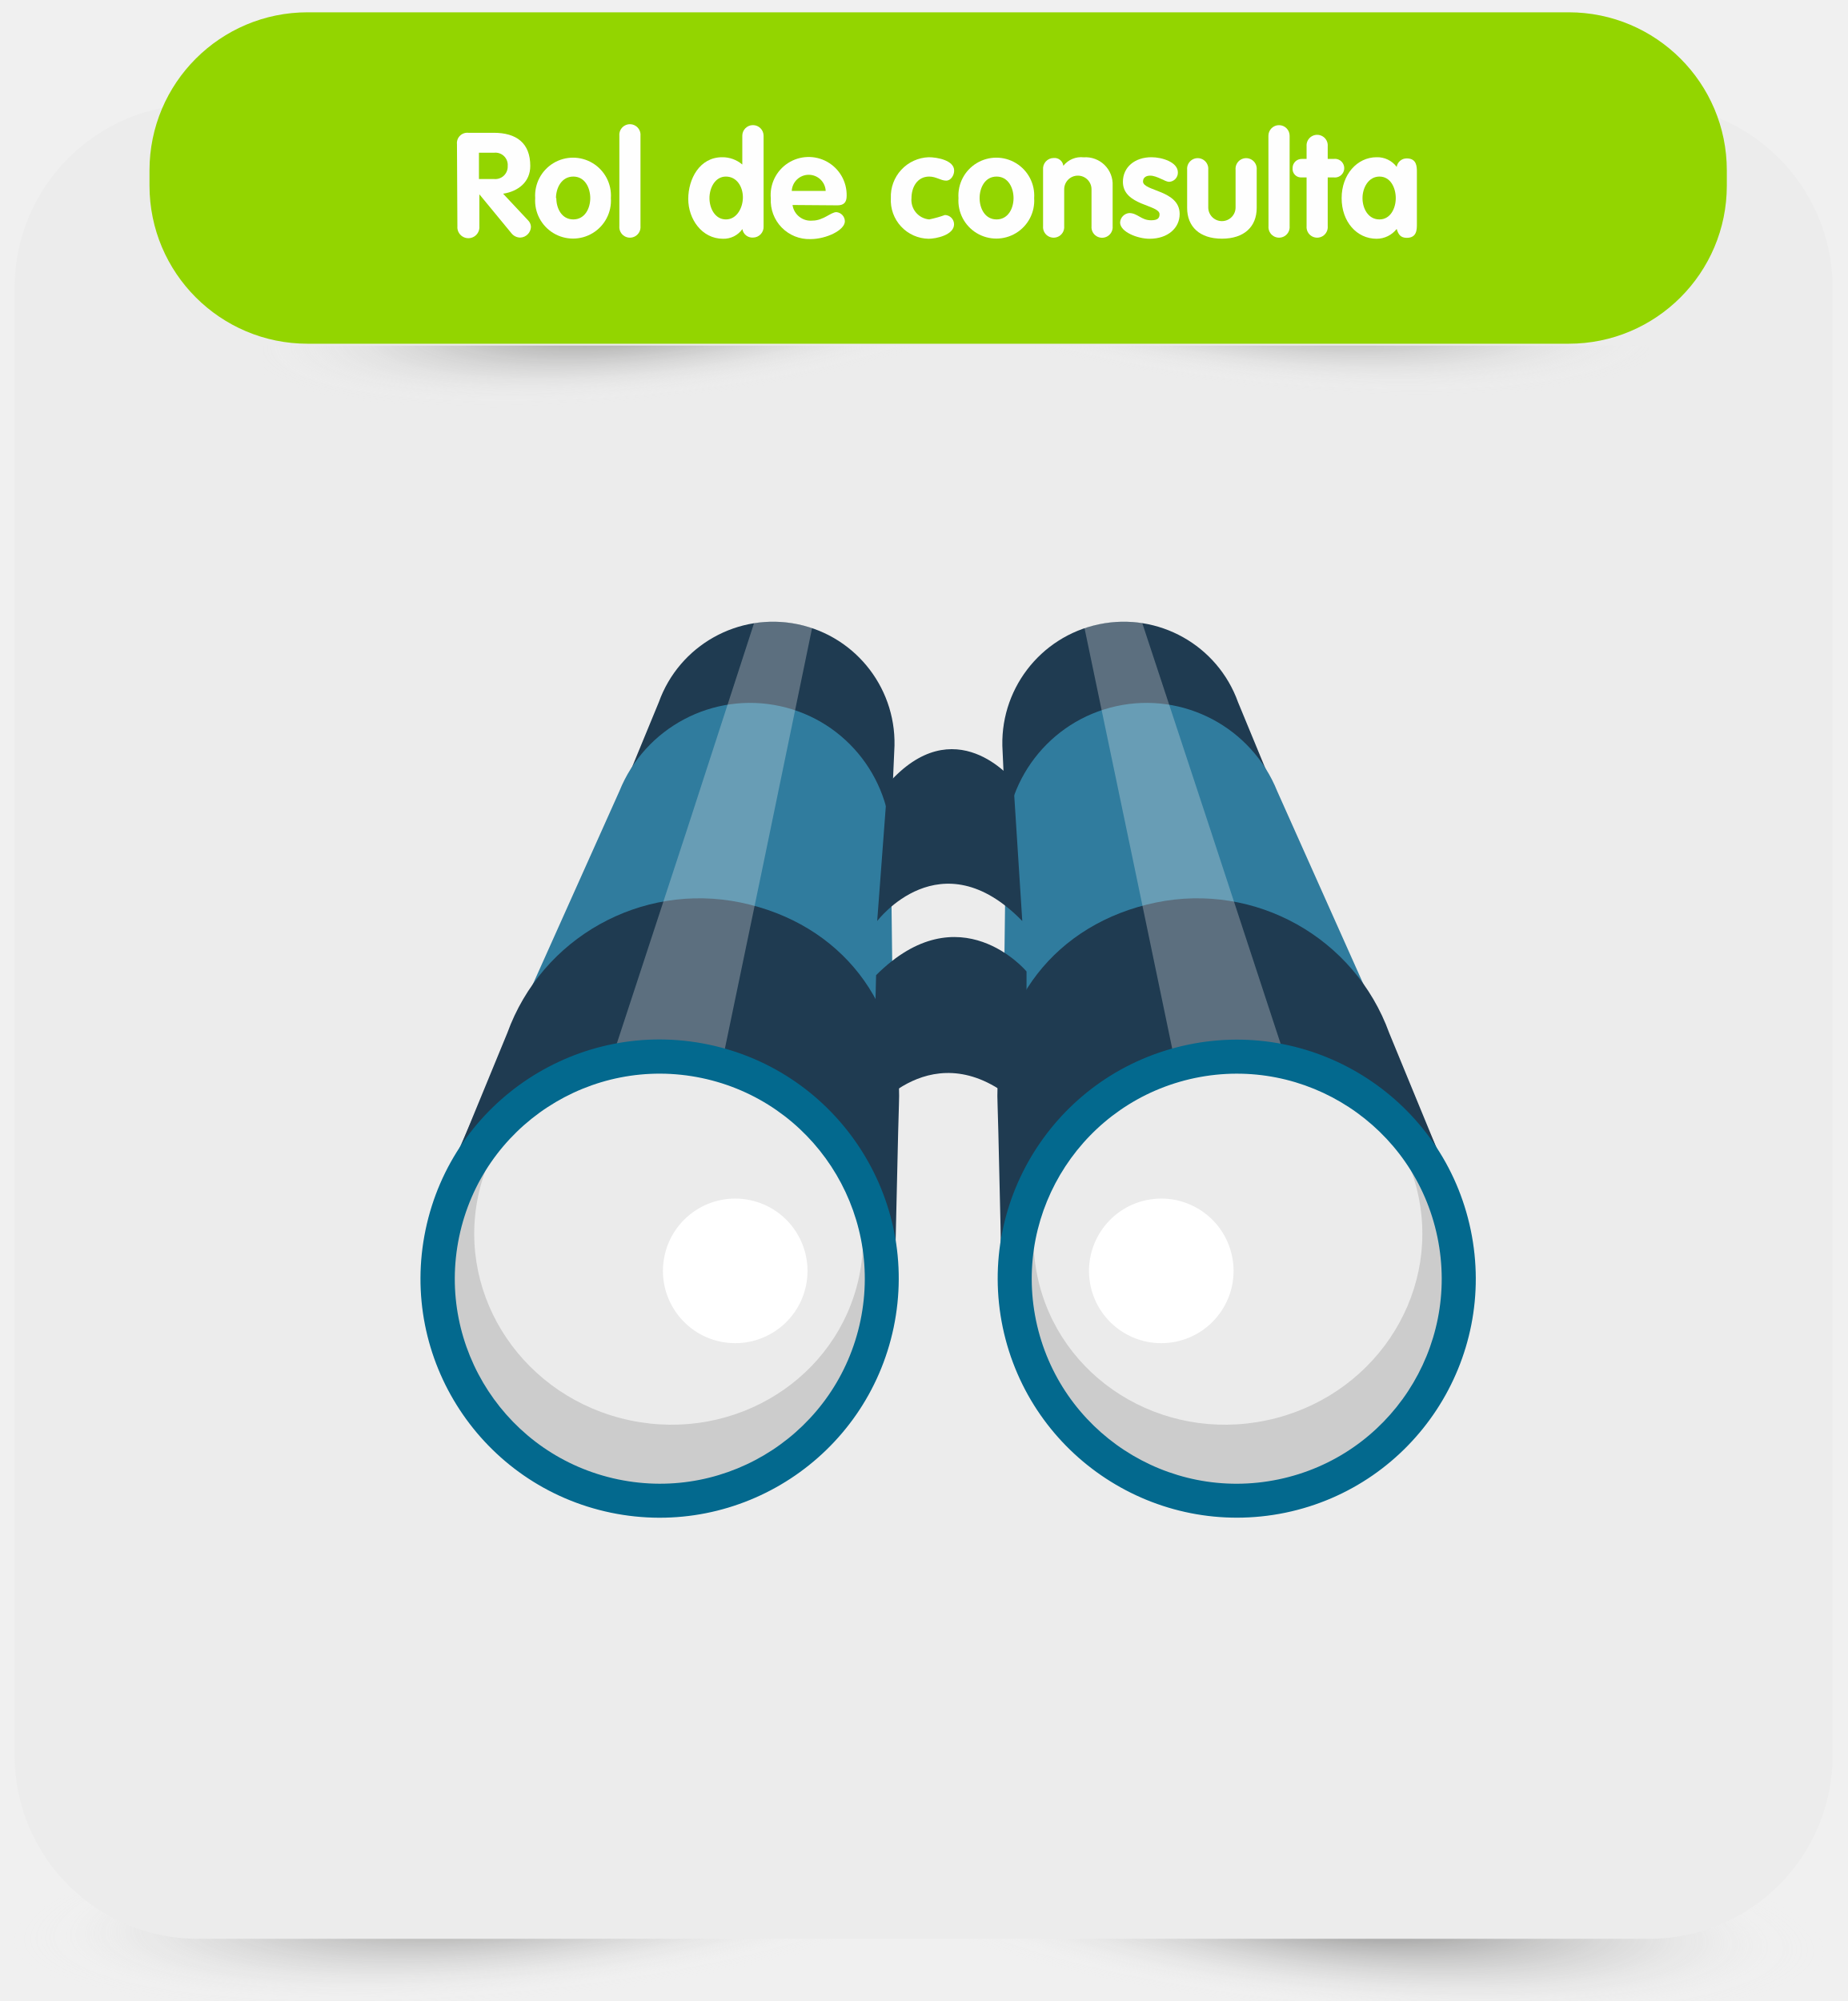
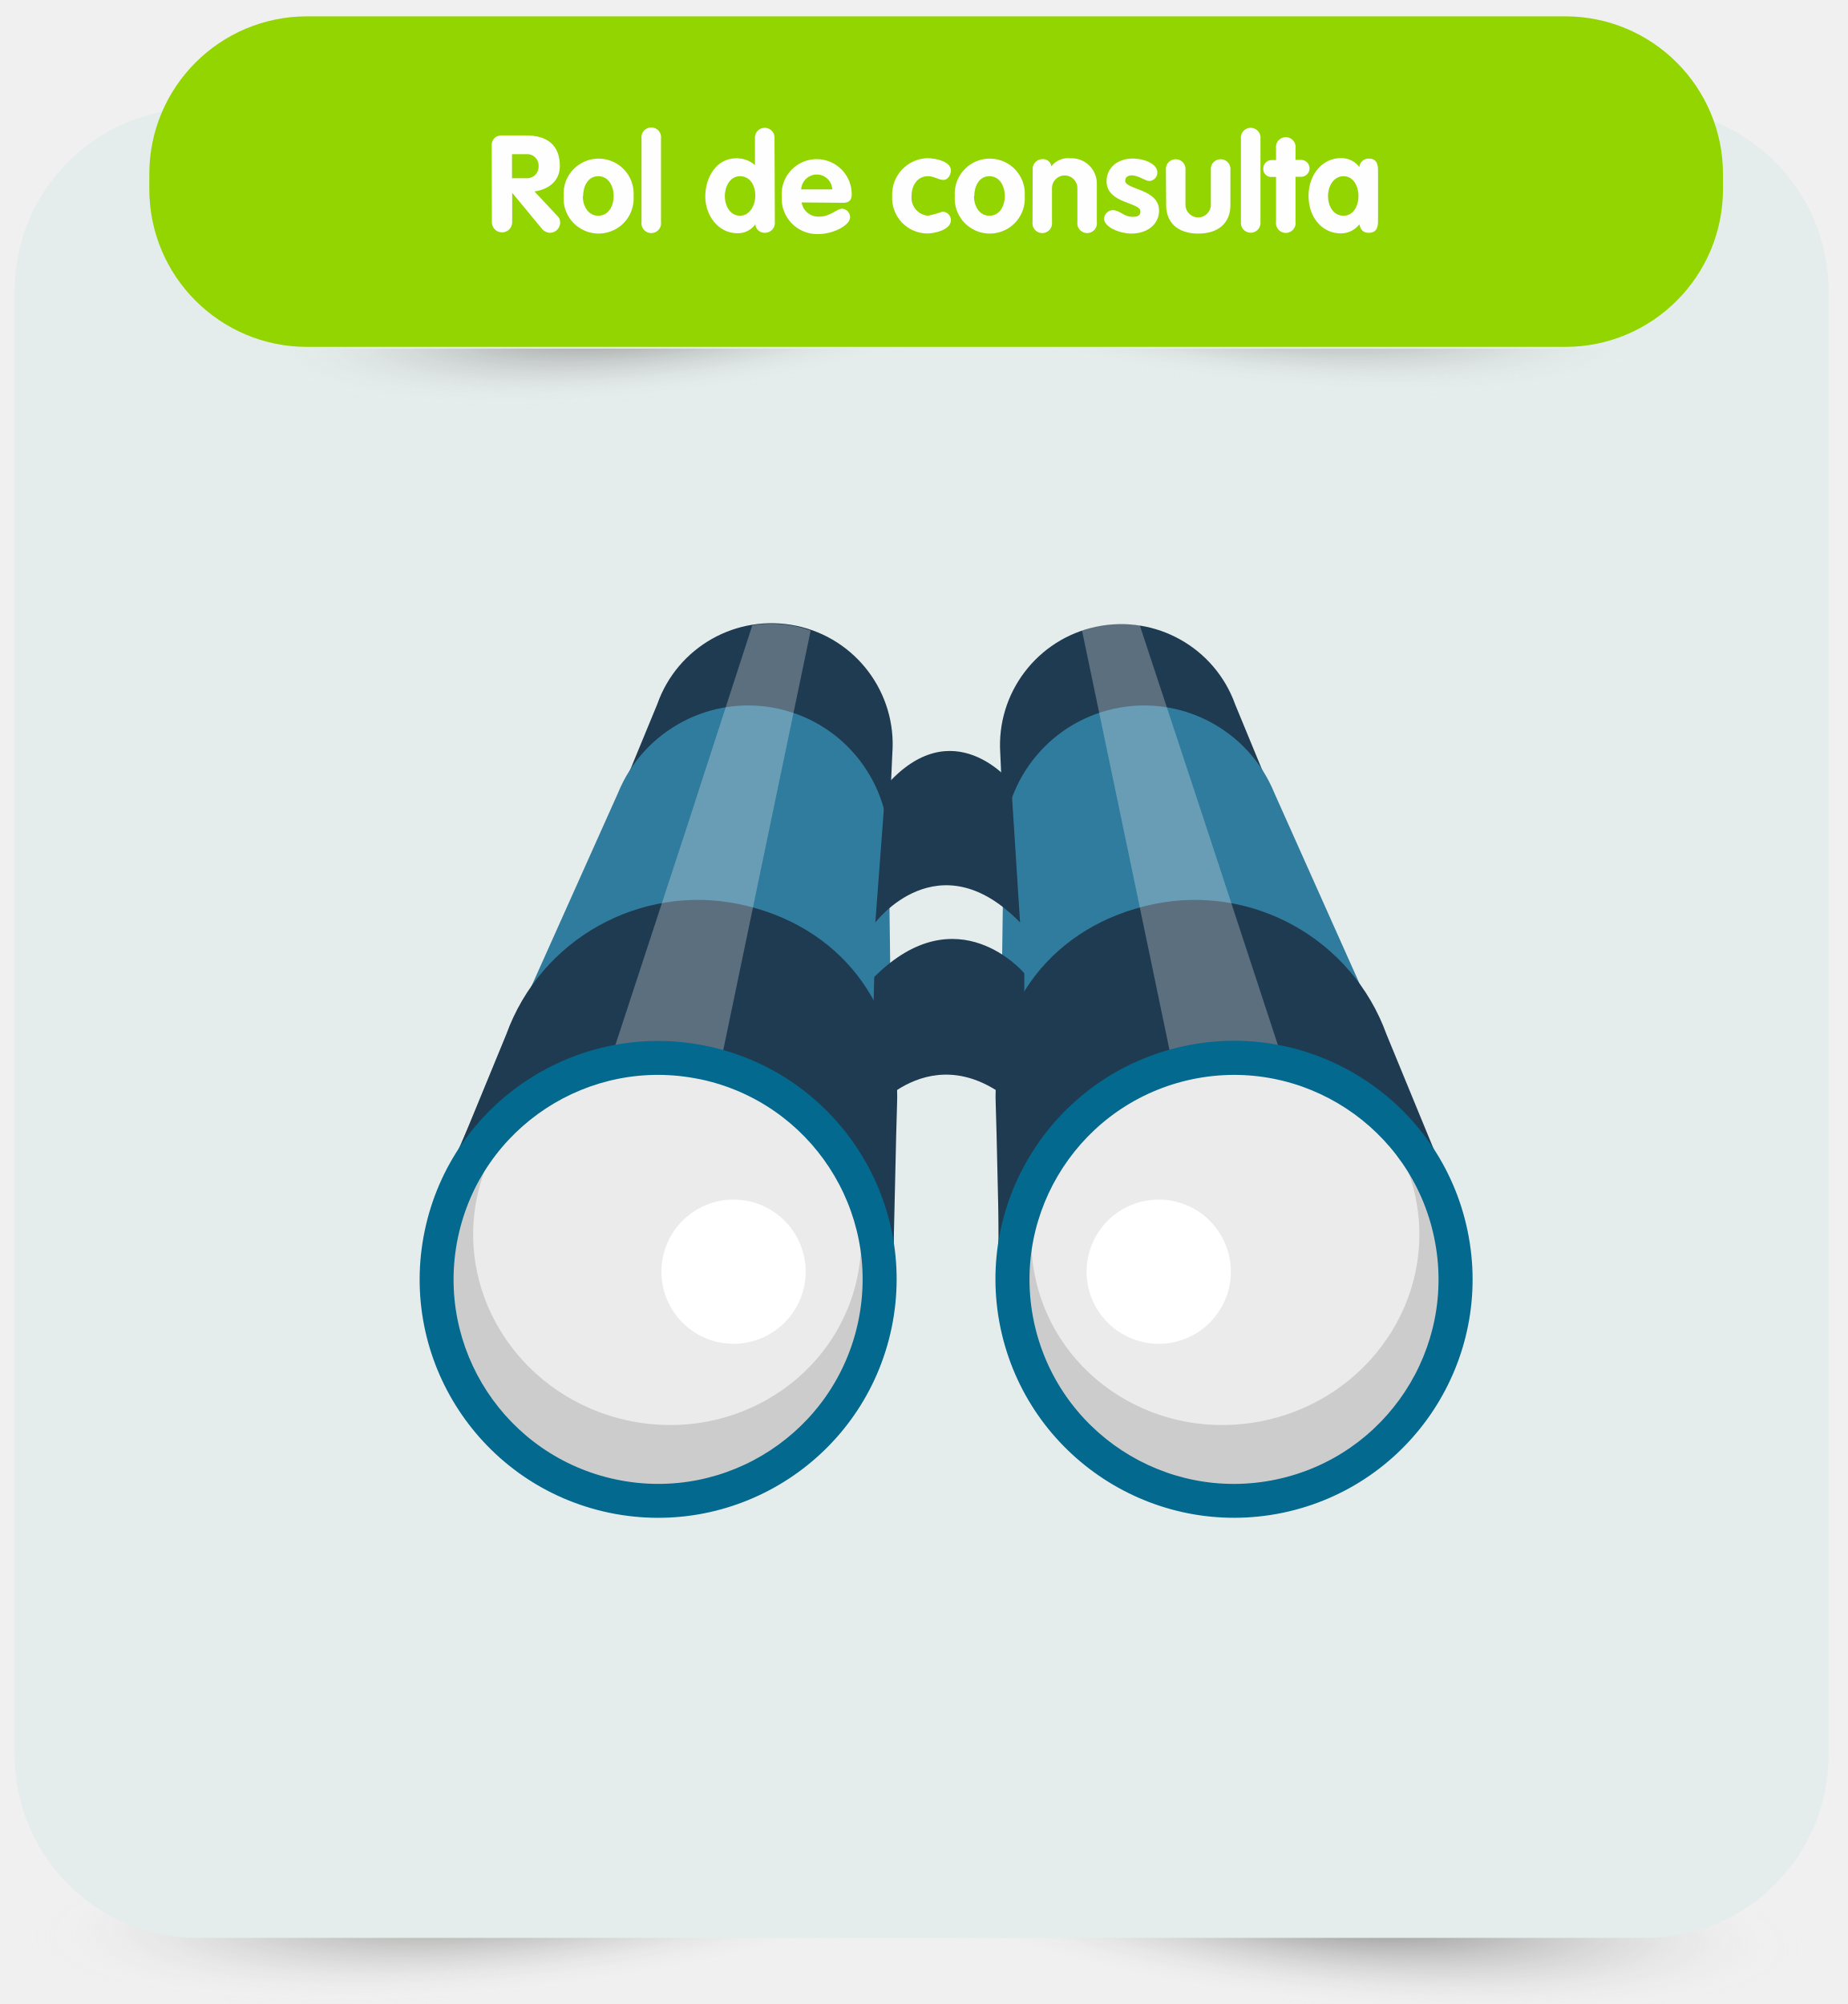
- <svg xmlns="http://www.w3.org/2000/svg" xmlns:xlink="http://www.w3.org/1999/xlink" viewBox="0 0 217.72 235.83">
+ <svg xmlns="http://www.w3.org/2000/svg" xmlns:xlink="http://www.w3.org/1999/xlink" viewBox="0 0 218.32 236.79">
  <defs>
-     <style>.cls-1{mask:url(#mask);filter:url(#luminosity-noclip-5);}.cls-12,.cls-14,.cls-18,.cls-2,.cls-20,.cls-23,.cls-24,.cls-4,.cls-6,.cls-8{mix-blend-mode:multiply;}.cls-2{fill:url(#radial-gradient);}.cls-3{mask:url(#mask-2);filter:url(#luminosity-noclip-6);}.cls-4{fill:url(#radial-gradient-2);}.cls-5{mask:url(#mask-3);filter:url(#luminosity-noclip-7);}.cls-6{fill:url(#radial-gradient-3);}.cls-7{mask:url(#mask-4);filter:url(#luminosity-noclip-8);}.cls-8{fill:url(#radial-gradient-4);}.cls-9{fill:none;}.cls-10{isolation:isolate;}.cls-11{mask:url(#mask-5);}.cls-12{fill:url(#Degradado_sin_nombre_153);}.cls-13{mask:url(#mask-6);}.cls-14{fill:url(#Degradado_sin_nombre_151);}.cls-15{fill:#ececec;}.cls-16{clip-path:url(#clip-path);}.cls-17{mask:url(#mask-7);}.cls-18{fill:url(#Degradado_sin_nombre_153-2);}.cls-19{mask:url(#mask-8);}.cls-20{fill:url(#Degradado_sin_nombre_151-2);}.cls-21{fill:#93d500;}.cls-22{fill:#fefefe;}.cls-23{fill:url(#radial-gradient-5);}.cls-24{fill:url(#radial-gradient-6);}.cls-25{fill:#1f3b51;}.cls-26{fill:#307c9e;}.cls-27,.cls-29{fill:#ebebeb;}.cls-27{opacity:0.3;}.cls-28{fill:#ccc;}.cls-30{fill:#03698e;}.cls-31{fill:#fff;}.cls-32{filter:url(#luminosity-noclip-4);}.cls-33{filter:url(#luminosity-noclip-3);}.cls-34{filter:url(#luminosity-noclip-2);}.cls-35{filter:url(#luminosity-noclip);}</style>
-     <filter id="luminosity-noclip" x="102.72" y="-8574.67" width="114.57" height="32766" filterUnits="userSpaceOnUse" color-interpolation-filters="sRGB">
+     <style>.cls-1{mask:url(#mask);filter:url(#luminosity-noclip-5);}.cls-12,.cls-14,.cls-18,.cls-2,.cls-20,.cls-23,.cls-24,.cls-4,.cls-6,.cls-8{mix-blend-mode:multiply;}.cls-2{fill:url(#radial-gradient);}.cls-3{mask:url(#mask-2);filter:url(#luminosity-noclip-6);}.cls-4{fill:url(#radial-gradient-2);}.cls-5{mask:url(#mask-3);filter:url(#luminosity-noclip-7);}.cls-6{fill:url(#radial-gradient-3);}.cls-7{mask:url(#mask-4);filter:url(#luminosity-noclip-8);}.cls-8{fill:url(#radial-gradient-4);}.cls-9{fill:none;}.cls-10{isolation:isolate;}.cls-11{mask:url(#mask-5);}.cls-12{fill:url(#Degradado_sin_nombre_153);}.cls-13{mask:url(#mask-6);}.cls-14{fill:url(#Degradado_sin_nombre_151);}.cls-15{fill:#e4ecec;}.cls-16{clip-path:url(#clip-path);}.cls-17{mask:url(#mask-7);}.cls-18{fill:url(#Degradado_sin_nombre_153-2);}.cls-19{mask:url(#mask-8);}.cls-20{fill:url(#Degradado_sin_nombre_151-2);}.cls-21{fill:#93d500;}.cls-22{fill:#fefefe;}.cls-23{fill:url(#radial-gradient-5);}.cls-24{fill:url(#radial-gradient-6);}.cls-25{fill:#1f3b51;}.cls-26{fill:#307c9e;}.cls-27,.cls-29{fill:#ebebeb;}.cls-27{opacity:0.3;}.cls-28{fill:#ccc;}.cls-30{fill:#03698e;}.cls-31{fill:#fff;}.cls-32{filter:url(#luminosity-noclip-4);}.cls-33{filter:url(#luminosity-noclip-3);}.cls-34{filter:url(#luminosity-noclip-2);}.cls-35{filter:url(#luminosity-noclip);}</style>
+     <filter id="luminosity-noclip" x="102.74" y="-8576" width="114.57" height="32766" filterUnits="userSpaceOnUse" color-interpolation-filters="sRGB">
      <feFlood flood-color="#fff" result="bg" />
      <feBlend in="SourceGraphic" in2="bg" />
    </filter>
-     <mask id="mask" x="102.72" y="-8574.67" width="114.57" height="32766" maskUnits="userSpaceOnUse">
+     <mask id="mask" x="102.74" y="-8576" width="114.57" height="32766" maskUnits="userSpaceOnUse">
      <g class="cls-35" />
    </mask>
-     <radialGradient id="radial-gradient" cx="-244.69" cy="267.28" r="39.98" gradientTransform="matrix(1, 0.3, -1.03, 0.13, 678.99, 264.15)" gradientUnits="userSpaceOnUse">
+     <radialGradient id="radial-gradient" cx="-247.1" cy="266.25" r="39.98" gradientTransform="matrix(1, 0.3, -1.03, 0.13, 680.35, 265.47)" gradientUnits="userSpaceOnUse">
      <stop offset="0.5" stop-color="#a6a6a6" />
      <stop offset="0.6" stop-color="#a3a3a3" />
      <stop offset="0.67" stop-color="#999" />
      <stop offset="0.75" stop-color="#888" />
      <stop offset="0.81" stop-color="#707070" />
      <stop offset="0.88" stop-color="#515151" />
      <stop offset="0.94" stop-color="#2c2c2c" />
      <stop offset="1" />
    </radialGradient>
-     <filter id="luminosity-noclip-2" x="0.45" y="-8574.67" width="114.57" height="32766" filterUnits="userSpaceOnUse" color-interpolation-filters="sRGB">
+     <filter id="luminosity-noclip-2" x="0.47" y="-8576" width="114.57" height="32766" filterUnits="userSpaceOnUse" color-interpolation-filters="sRGB">
      <feFlood flood-color="#fff" result="bg" />
      <feBlend in="SourceGraphic" in2="bg" />
    </filter>
-     <mask id="mask-2" x="0.45" y="-8574.67" width="114.57" height="32766" maskUnits="userSpaceOnUse">
+     <mask id="mask-2" x="0.47" y="-8576" width="114.57" height="32766" maskUnits="userSpaceOnUse">
      <g class="cls-34" />
    </mask>
-     <radialGradient id="radial-gradient-2" cx="77.2" cy="-486.03" r="39.98" gradientTransform="matrix(-1, 0.3, 1.03, 0.13, 635.44, 264.15)" xlink:href="#radial-gradient" />
-     <filter id="luminosity-noclip-3" x="107.68" y="-8574.67" width="92.69" height="32766" filterUnits="userSpaceOnUse" color-interpolation-filters="sRGB">
+     <radialGradient id="radial-gradient-2" cx="74.46" cy="-486.27" r="39.98" gradientTransform="matrix(-1, 0.3, 1.03, 0.13, 632.97, 265.47)" xlink:href="#radial-gradient" />
+     <filter id="luminosity-noclip-3" x="107.7" y="-8576" width="92.69" height="32766" filterUnits="userSpaceOnUse" color-interpolation-filters="sRGB">
      <feFlood flood-color="#fff" result="bg" />
      <feBlend in="SourceGraphic" in2="bg" />
    </filter>
-     <mask id="mask-3" x="107.68" y="-8574.67" width="92.69" height="32766" maskUnits="userSpaceOnUse">
+     <mask id="mask-3" x="107.7" y="-8576" width="92.69" height="32766" maskUnits="userSpaceOnUse">
      <g class="cls-33" />
    </mask>
-     <radialGradient id="radial-gradient-3" cx="-364.39" cy="-913.54" r="33.28" gradientTransform="matrix(0.97, 0.3, -1, 0.13, -408.37, 264.15)" xlink:href="#radial-gradient" />
-     <filter id="luminosity-noclip-4" x="25.66" y="-8574.67" width="92.69" height="32766" filterUnits="userSpaceOnUse" color-interpolation-filters="sRGB">
+     <radialGradient id="radial-gradient-3" cx="-366.79" cy="-914.57" r="33.28" gradientTransform="matrix(0.97, 0.3, -1, 0.13, -407.06, 265.47)" xlink:href="#radial-gradient" />
+     <filter id="luminosity-noclip-4" x="25.68" y="-8576" width="92.69" height="32766" filterUnits="userSpaceOnUse" color-interpolation-filters="sRGB">
      <feFlood flood-color="#fff" result="bg" />
      <feBlend in="SourceGraphic" in2="bg" />
    </filter>
-     <mask id="mask-4" x="25.66" y="-8574.67" width="92.69" height="32766" maskUnits="userSpaceOnUse">
+     <mask id="mask-4" x="25.68" y="-8576" width="92.69" height="32766" maskUnits="userSpaceOnUse">
      <g class="cls-32" />
    </mask>
-     <radialGradient id="radial-gradient-4" cx="-692.13" cy="-146.55" r="33.28" gradientTransform="matrix(-0.97, 0.3, 1, 0.13, -450.69, 264.15)" xlink:href="#radial-gradient" />
-     <filter id="luminosity-noclip-5" x="102.72" y="212.25" width="114.57" height="25.94" filterUnits="userSpaceOnUse" color-interpolation-filters="sRGB">
+     <radialGradient id="radial-gradient-4" cx="-694.88" cy="-146.78" r="33.28" gradientTransform="matrix(-0.97, 0.3, 1, 0.13, -453.11, 265.47)" xlink:href="#radial-gradient" />
+     <filter id="luminosity-noclip-5" x="102.74" y="212.73" width="114.57" height="25.94" filterUnits="userSpaceOnUse" color-interpolation-filters="sRGB">
      <feFlood flood-color="#fff" result="bg" />
      <feBlend in="SourceGraphic" in2="bg" />
    </filter>
-     <mask id="mask-5" x="102.72" y="212.25" width="114.57" height="25.94" maskUnits="userSpaceOnUse">
+     <mask id="mask-5" x="102.74" y="212.73" width="114.57" height="25.94" maskUnits="userSpaceOnUse">
      <g class="cls-1">
-         <path class="cls-2" d="M217.28,230.05c-.54,6.65-26.63,9.88-58.27,7.21s-56.83-10.21-56.28-16.87,26.65-9.87,58.26-7.2S217.83,223.41,217.28,230.05Z" />
+         <path class="cls-2" d="M217.29,230.53c-.53,6.64-26.62,9.87-58.26,7.21s-56.83-10.22-56.28-16.87S129.4,211,161,213.66,217.85,223.88,217.29,230.53Z" />
      </g>
    </mask>
-     <radialGradient id="Degradado_sin_nombre_153" cx="-244.69" cy="267.28" r="39.98" gradientTransform="matrix(1, 0.3, -1.03, 0.13, 678.99, 264.15)" gradientUnits="userSpaceOnUse">
+     <radialGradient id="Degradado_sin_nombre_153" cx="-247.1" cy="266.25" r="39.98" gradientTransform="matrix(1, 0.3, -1.03, 0.13, 680.35, 265.47)" gradientUnits="userSpaceOnUse">
      <stop offset="0" stop-color="#3c3c3b" />
      <stop offset="1" stop-color="#fff" stop-opacity="0" />
    </radialGradient>
-     <filter id="luminosity-noclip-6" x="0.45" y="212.25" width="114.57" height="25.94" filterUnits="userSpaceOnUse" color-interpolation-filters="sRGB">
+     <filter id="luminosity-noclip-6" x="0.47" y="212.73" width="114.57" height="25.94" filterUnits="userSpaceOnUse" color-interpolation-filters="sRGB">
      <feFlood flood-color="#fff" result="bg" />
      <feBlend in="SourceGraphic" in2="bg" />
    </filter>
-     <mask id="mask-6" x="0.45" y="212.25" width="114.57" height="25.94" maskUnits="userSpaceOnUse">
+     <mask id="mask-6" x="0.47" y="212.73" width="114.57" height="25.94" maskUnits="userSpaceOnUse">
      <g class="cls-3">
-         <path class="cls-4" d="M.46,230.05c.53,6.65,26.63,9.88,58.26,7.21s56.83-10.21,56.29-16.87-26.66-9.87-58.27-7.2S-.09,223.41.46,230.05Z" />
+         <path class="cls-4" d="M.48,230.53c.53,6.64,26.63,9.87,58.26,7.21s56.83-10.22,56.29-16.87S88.37,211,56.76,213.66-.07,223.88.48,230.53Z" />
      </g>
    </mask>
-     <radialGradient id="Degradado_sin_nombre_151" cx="77.2" cy="-486.03" r="39.98" gradientTransform="matrix(-1, 0.3, 1.03, 0.13, 635.44, 264.15)" gradientUnits="userSpaceOnUse">
+     <radialGradient id="Degradado_sin_nombre_151" cx="74.46" cy="-486.27" r="39.98" gradientTransform="matrix(-1, 0.3, 1.03, 0.13, 632.97, 265.47)" gradientUnits="userSpaceOnUse">
      <stop offset="0" stop-color="#3c3c3b" />
      <stop offset="0" stop-color="#3d3d3c" />
      <stop offset="1" stop-color="#fff" stop-opacity="0" />
    </radialGradient>
    <clipPath id="clip-path">
-       <rect class="cls-9" x="30.98" y="40.7" width="163.4" height="10.43" />
+       <rect class="cls-9" x="30.99" y="41.17" width="163.4" height="10.43" />
    </clipPath>
-     <filter id="luminosity-noclip-7" x="107.68" y="28.21" width="92.69" height="21.6" filterUnits="userSpaceOnUse" color-interpolation-filters="sRGB">
+     <filter id="luminosity-noclip-7" x="107.7" y="28.68" width="92.69" height="21.6" filterUnits="userSpaceOnUse" color-interpolation-filters="sRGB">
      <feFlood flood-color="#fff" result="bg" />
      <feBlend in="SourceGraphic" in2="bg" />
    </filter>
-     <mask id="mask-7" x="107.68" y="28.21" width="92.69" height="21.6" maskUnits="userSpaceOnUse">
+     <mask id="mask-7" x="107.7" y="28.68" width="92.69" height="21.6" maskUnits="userSpaceOnUse">
      <g class="cls-5">
-         <path class="cls-6" d="M200.36,43c-.44,5.53-21.55,8.22-47.14,6s-46-8.51-45.53-14,21.56-8.22,47.13-6S200.8,37.49,200.36,43Z" />
+         <path class="cls-6" d="M200.38,43.5c-.44,5.53-21.55,8.22-47.14,6s-46-8.5-45.53-14,21.56-8.22,47.13-6S200.82,38,200.38,43.5Z" />
      </g>
    </mask>
-     <radialGradient id="Degradado_sin_nombre_153-2" cx="-364.39" cy="-913.54" r="33.28" gradientTransform="matrix(0.97, 0.3, -1, 0.13, -408.37, 264.15)" xlink:href="#Degradado_sin_nombre_153" />
-     <filter id="luminosity-noclip-8" x="25.66" y="28.21" width="92.69" height="21.6" filterUnits="userSpaceOnUse" color-interpolation-filters="sRGB">
+     <radialGradient id="Degradado_sin_nombre_153-2" cx="-366.79" cy="-914.57" r="33.28" gradientTransform="matrix(0.97, 0.3, -1, 0.13, -407.06, 265.47)" xlink:href="#Degradado_sin_nombre_153" />
+     <filter id="luminosity-noclip-8" x="25.68" y="28.68" width="92.69" height="21.6" filterUnits="userSpaceOnUse" color-interpolation-filters="sRGB">
      <feFlood flood-color="#fff" result="bg" />
      <feBlend in="SourceGraphic" in2="bg" />
    </filter>
-     <mask id="mask-8" x="25.66" y="28.21" width="92.69" height="21.6" maskUnits="userSpaceOnUse">
+     <mask id="mask-8" x="25.68" y="28.68" width="92.69" height="21.6" maskUnits="userSpaceOnUse">
      <g class="cls-7">
-         <path class="cls-8" d="M25.67,43c.43,5.53,21.54,8.22,47.13,6s46-8.51,45.54-14S96.77,26.77,71.2,29,25.22,37.49,25.67,43Z" />
+         <path class="cls-8" d="M25.69,43.5c.43,5.53,21.54,8.22,47.13,6s46-8.5,45.54-14-21.57-8.22-47.14-6S25.24,38,25.69,43.5Z" />
      </g>
    </mask>
-     <radialGradient id="Degradado_sin_nombre_151-2" cx="-692.13" cy="-146.55" r="33.28" gradientTransform="matrix(-0.97, 0.3, 1, 0.13, -450.69, 264.15)" xlink:href="#Degradado_sin_nombre_151" />
-     <radialGradient id="radial-gradient-5" cx="-280.61" cy="-4013.57" fx="-316.217" fy="-4021.969" r="57.83" gradientTransform="translate(349.32 607.47) scale(0.67 0.11)" gradientUnits="userSpaceOnUse">
+     <radialGradient id="Degradado_sin_nombre_151-2" cx="-694.88" cy="-146.78" r="33.28" gradientTransform="matrix(-0.97, 0.3, 1, 0.13, -453.11, 265.47)" xlink:href="#Degradado_sin_nombre_151" />
+     <radialGradient id="radial-gradient-5" cx="-280.31" cy="-4020.26" fx="-315.913" fy="-4028.652" r="57.83" gradientTransform="translate(349.13 608.66) scale(0.67 0.11)" gradientUnits="userSpaceOnUse">
      <stop offset="0" stop-color="#666" />
      <stop offset="0.25" stop-color="#838383" stop-opacity="0.79" />
      <stop offset="0.78" stop-color="#cdcdcd" stop-opacity="0.25" />
      <stop offset="1" stop-color="#efefef" stop-opacity="0" />
    </radialGradient>
-     <radialGradient id="radial-gradient-6" cx="9726.78" cy="-4013.57" fx="9691.178" fy="-4021.969" r="57.83" gradientTransform="matrix(-0.67, 0, 0, 0.11, 6565.62, 607.47)" xlink:href="#radial-gradient-5" />
+     <radialGradient id="radial-gradient-6" cx="9725.37" cy="-4020.26" fx="9689.768" fy="-4028.652" r="57.83" gradientTransform="matrix(-0.67, 0, 0, 0.11, 6564.7, 608.66)" xlink:href="#radial-gradient-5" />
  </defs>
  <g class="cls-10">
    <g id="Capa_1" data-name="Capa 1">
      <g class="cls-11">
-         <path class="cls-12" d="M217.28,230.05c-.54,6.65-26.63,9.88-58.27,7.21s-56.83-10.21-56.28-16.87,26.65-9.87,58.26-7.2S217.83,223.41,217.28,230.05Z" />
+         <path class="cls-12" d="M217.29,230.53c-.53,6.64-26.62,9.87-58.26,7.21s-56.83-10.22-56.28-16.87S129.4,211,161,213.66,217.85,223.88,217.29,230.53Z" />
      </g>
      <g class="cls-13">
-         <path class="cls-14" d="M.46,230.05c.53,6.65,26.63,9.88,58.26,7.21s56.83-10.21,56.29-16.87-26.66-9.87-58.27-7.2S-.09,223.41.46,230.05Z" />
+         <path class="cls-14" d="M.48,230.53c.53,6.64,26.63,9.87,58.26,7.21s56.83-10.22,56.29-16.87S88.37,211,56.76,213.66-.07,223.88.48,230.53Z" />
      </g>
-       <rect class="cls-15" x="1.72" y="12.31" width="214.28" height="216.19" rx="21.6" />
+       <rect class="cls-15" x="1.74" y="12.79" width="214.28" height="216.19" rx="21.6" />
      <g class="cls-16">
        <g class="cls-17">
-           <path class="cls-18" d="M200.36,43c-.44,5.53-21.55,8.22-47.14,6s-46-8.51-45.53-14,21.56-8.22,47.13-6S200.8,37.49,200.36,43Z" />
+           <path class="cls-18" d="M200.38,43.5c-.44,5.53-21.55,8.22-47.14,6s-46-8.5-45.53-14,21.56-8.22,47.13-6S200.82,38,200.38,43.5Z" />
        </g>
        <g class="cls-19">
-           <path class="cls-20" d="M25.67,43c.43,5.53,21.54,8.22,47.13,6s46-8.51,45.54-14S96.77,26.77,71.2,29,25.22,37.49,25.67,43Z" />
+           <path class="cls-20" d="M25.69,43.5c.43,5.53,21.54,8.22,47.13,6s46-8.5,45.54-14-21.57-8.22-47.14-6S25.24,38,25.69,43.5Z" />
        </g>
      </g>
-       <rect class="cls-21" x="17.62" y="1.45" width="185.91" height="39.06" rx="18.64" />
-       <path class="cls-22" d="M53.86,17a1.22,1.22,0,0,1,1.33-1.35h3c2.66,0,4.31,1.19,4.31,3.91,0,1.9-1.44,3-3.2,3.27l2.94,3.14a1.12,1.12,0,0,1,.34.76A1.31,1.31,0,0,1,61.33,28a1.34,1.34,0,0,1-1-.45l-3.83-4.65h0v3.76a1.3,1.3,0,1,1-2.59,0Zm2.59,4.1h1.78a1.47,1.47,0,0,0,1.61-1.54A1.45,1.45,0,0,0,58.23,18H56.45Z" />
-       <path class="cls-22" d="M72,23.35a4.47,4.47,0,1,1-8.92,0,4.47,4.47,0,1,1,8.92,0Zm-6.43,0c0,1.19.62,2.51,2,2.51s2-1.32,2-2.51-.61-2.54-2-2.54S65.53,22.16,65.53,23.35Z" />
-       <path class="cls-22" d="M73,16a1.25,1.25,0,1,1,2.49,0V26.65a1.25,1.25,0,1,1-2.49,0Z" />
-       <path class="cls-22" d="M90,26.65A1.26,1.26,0,0,1,88.74,28a1.19,1.19,0,0,1-1.24-1,2.71,2.71,0,0,1-2.28,1.14c-2.51,0-4.1-2.34-4.1-4.69s1.33-4.92,4-4.92a3.6,3.6,0,0,1,2.37.86V16A1.25,1.25,0,1,1,90,16Zm-4.44-5.84c-1.3,0-1.94,1.36-1.94,2.54s.64,2.51,1.94,2.51,2-1.39,2-2.6S86.88,20.81,85.55,20.81Z" />
-       <path class="cls-22" d="M93.41,24.16A2.16,2.16,0,0,0,95.76,26c1.28,0,2.17-1,2.82-1a1.1,1.1,0,0,1,1,1.07c0,1.07-2.21,2.11-4.06,2.11a4.54,4.54,0,0,1-4.67-4.79,4.48,4.48,0,1,1,8.94-.3c0,.75-.33,1.11-1.09,1.11Zm3.91-1.66a2,2,0,0,0-2-1.9,2,2,0,0,0-2,1.9Z" />
-       <path class="cls-22" d="M111.52,21.29c-.63,0-1.18-.48-2-.48-1.41,0-2.09,1.26-2.09,2.54a2.3,2.3,0,0,0,2.09,2.51,13.18,13.18,0,0,0,1.85-.52,1.1,1.1,0,0,1,1.08,1.09c0,1.28-2.15,1.71-3,1.71A4.53,4.53,0,0,1,105,23.35a4.63,4.63,0,0,1,4.46-4.82c1,0,3,.36,3,1.57C112.47,20.62,112.1,21.29,111.52,21.29Z" />
-       <path class="cls-22" d="M121.89,23.35a4.47,4.47,0,1,1-8.92,0,4.47,4.47,0,1,1,8.92,0Zm-6.43,0c0,1.19.62,2.51,2,2.51s2-1.32,2-2.51-.61-2.54-2-2.54S115.46,22.16,115.46,23.35Z" />
-       <path class="cls-22" d="M122.94,20a1.26,1.26,0,0,1,1.25-1.38,1.05,1.05,0,0,1,1.14.92,2.67,2.67,0,0,1,2.4-1,3.19,3.19,0,0,1,3.41,3.35v4.77a1.25,1.25,0,1,1-2.49,0V22.31a1.61,1.61,0,1,0-3.22,0v4.34a1.25,1.25,0,1,1-2.49,0Z" />
-       <path class="cls-22" d="M137.79,21.43c-.46,0-1.41-.73-2.23-.73-.45,0-.84.21-.84.69,0,1.16,4.32,1,4.32,3.83,0,1.66-1.4,2.92-3.55,2.92-1.4,0-3.47-.8-3.47-1.92a1.18,1.18,0,0,1,1.07-1.11c1,0,1.4.85,2.58.85.76,0,1-.24,1-.71,0-1.14-4.32-1-4.32-3.82,0-1.73,1.4-2.9,3.37-2.9,1.23,0,3.11.57,3.11,1.79A1.08,1.08,0,0,1,137.79,21.43Z" />
-       <path class="cls-22" d="M139.92,20a1.25,1.25,0,1,1,2.49,0v4.45a1.61,1.61,0,0,0,3.22,0V20a1.25,1.25,0,1,1,2.49,0v4.5c0,2.21-1.47,3.63-4.1,3.63s-4.1-1.42-4.1-3.63Z" />
-       <path class="cls-22" d="M149.5,16A1.25,1.25,0,1,1,152,16V26.65a1.25,1.25,0,1,1-2.49,0Z" />
-       <path class="cls-22" d="M154,20.91h-.56a1,1,0,0,1-1.09-1.09,1.07,1.07,0,0,1,1.09-1.09H154V17.25a1.25,1.25,0,1,1,2.49,0v1.48h.7a1.1,1.1,0,1,1,0,2.18h-.7v5.74a1.25,1.25,0,1,1-2.49,0Z" />
-       <path class="cls-22" d="M167,26.41c0,.64,0,1.62-1.19,1.62-.72,0-1-.39-1.19-1.05a3,3,0,0,1-2.37,1.16c-2.33,0-4.12-2-4.12-4.79s1.84-4.82,4.12-4.82a2.85,2.85,0,0,1,2.37,1.14,1.18,1.18,0,0,1,1.19-1c1.19,0,1.19,1,1.19,1.62Zm-4.41-.55c1.3,0,1.92-1.32,1.92-2.51s-.6-2.54-1.92-2.54-2,1.35-2,2.54S161.24,25.86,162.58,25.86Z" />
-       <path class="cls-23" d="M200.83,178.4c0,3.4-17.32,6.16-38.68,6.16s-38.67-2.76-38.67-6.16,17.31-6.17,38.67-6.17S200.83,175,200.83,178.4Z" />
-       <path class="cls-24" d="M23.5,178.4c0,3.4,17.31,6.16,38.67,6.16s38.67-2.76,38.67-6.16-17.31-6.17-38.67-6.17S23.5,175,23.5,178.4Z" />
-       <path class="cls-25" d="M96.57,100.83l8.21,1.71.62-14h0a14.31,14.31,0,0,0-27.75-5.78h0l-5.36,13,8.53,1.78a14.32,14.32,0,0,0,15.79,3.29Z" />
-       <path class="cls-26" d="M105,100.25h0a16.61,16.61,0,0,0-32-7h0L51.73,140.71,105.63,152Z" />
-       <path class="cls-25" d="M91.59,152.12,105.36,155l.5-21.56.09-3.17c.52-11.9-6.79-21.43-18.65-23.9a24.08,24.08,0,0,0-27.51,15.38h0l-9,21.87,14.32,3a24,24,0,0,0,26.51,5.52Z" />
-       <path class="cls-27" d="M94,73.56a14.5,14.5,0,0,0-5.12-.13L81,97.69l-10.5,32,13.1,2.73,6.36-30.55L95.72,74A14.3,14.3,0,0,0,94,73.56Z" />
-       <path class="cls-28" d="M103.38,156a26.17,26.17,0,1,1-20.27-31A26.17,26.17,0,0,1,103.38,156Z" />
-       <path class="cls-29" d="M101.27,150.4c-2.5,12-14.59,19.61-27,17S53.85,153,56.35,141s14.58-19.61,27-17S103.76,138.41,101.27,150.4Z" />
-       <path class="cls-30" d="M72,178.28a28.18,28.18,0,1,1,33.33-21.83A28.2,28.2,0,0,1,72,178.28ZM82.7,127.05a24.16,24.16,0,1,0,18.72,28.58A24.18,24.18,0,0,0,82.7,127.05Z" />
-       <path class="cls-31" d="M95,151.51a8.52,8.52,0,1,1-6.6-10.07A8.53,8.53,0,0,1,95,151.51Z" />
-       <path class="cls-25" d="M127,100.83l-8.2,1.71-.63-14h0a14.31,14.31,0,0,1,27.75-5.78h0l5.37,13-8.54,1.78A14.32,14.32,0,0,1,127,100.83Z" />
-       <path class="cls-26" d="M118.54,100.25h0a16.61,16.61,0,0,1,32-7h0l21.19,47.43L117.9,152Z" />
-       <path class="cls-25" d="M131.94,152.12,118.17,155l-.5-21.56-.09-3.17c-.52-11.9,6.79-21.43,18.65-23.9a24.08,24.08,0,0,1,27.51,15.38h0l9,21.87-14.33,3a24,24,0,0,1-26.51,5.52Z" />
-       <path class="cls-27" d="M129.51,73.56a14.5,14.5,0,0,1,5.12-.13l8,24.26,10.5,32L140,132.42l-6.36-30.55L127.82,74A13.63,13.63,0,0,1,129.51,73.56Z" />
-       <path class="cls-28" d="M120.15,156a26.17,26.17,0,1,0,20.28-31A26.17,26.17,0,0,0,120.15,156Z" />
-       <path class="cls-29" d="M122.27,150.4c2.5,12,14.58,19.61,27,17S169.68,153,167.19,141s-14.59-19.61-27-17S119.77,138.41,122.27,150.4Z" />
-       <path class="cls-30" d="M118.19,156.45a28.17,28.17,0,1,1,33.32,21.83A28.22,28.22,0,0,1,118.19,156.45Zm3.92-.82a24.16,24.16,0,1,0,18.73-28.58A24.19,24.19,0,0,0,122.11,155.63Z" />
-       <path class="cls-31" d="M128.53,151.51a8.52,8.52,0,1,0,6.6-10.07A8.53,8.53,0,0,0,128.53,151.51Z" />
-       <path class="cls-25" d="M102.87,131s7.9-10.22,18.12,0V114.49s-7.87-9.41-17.73.44Z" />
-       <path class="cls-25" d="M103.39,108.55s7.46-9.9,17.1,0L119.43,92s-6.91-8.63-14.83.45Z" />
+       <rect class="cls-21" x="17.64" y="1.93" width="185.91" height="39.06" rx="18.64" />
+       <path class="cls-22" d="M58.09,17.26A1.13,1.13,0,0,1,59.32,16h2.82c2.47,0,4,1.11,4,3.62,0,1.76-1.33,2.77-3,3l2.72,2.91a1.05,1.05,0,0,1,.32.7A1.23,1.23,0,0,1,65,27.51a1.25,1.25,0,0,1-.93-.42l-3.56-4.31h0v3.48a1.2,1.2,0,1,1-2.4,0Zm2.4,3.8h1.65a1.37,1.37,0,0,0,1.49-1.43,1.35,1.35,0,0,0-1.49-1.41H60.49Z" />
+       <path class="cls-22" d="M74.85,23.17a4.14,4.14,0,1,1-8.26,0,4.14,4.14,0,1,1,8.26,0Zm-6,0c0,1.1.58,2.32,1.83,2.32s1.82-1.22,1.82-2.32-.56-2.35-1.82-2.35S68.89,22.06,68.89,23.17Z" />
+       <path class="cls-22" d="M75.79,16.37a1.16,1.16,0,1,1,2.3,0v9.86a1.16,1.16,0,1,1-2.3,0Z" />
+       <path class="cls-22" d="M91.54,26.23a1.17,1.17,0,0,1-1.16,1.28,1.1,1.1,0,0,1-1.15-1,2.51,2.51,0,0,1-2.11,1.05c-2.32,0-3.8-2.16-3.8-4.34S84.56,18.7,87,18.7a3.32,3.32,0,0,1,2.19.8V16.37a1.16,1.16,0,1,1,2.31,0Zm-4.12-5.41c-1.2,0-1.79,1.26-1.79,2.35s.59,2.32,1.79,2.32,1.81-1.28,1.81-2.4S88.65,20.82,87.42,20.82Z" />
+       <path class="cls-22" d="M94.7,23.92a2,2,0,0,0,2.18,1.67c1.18,0,2-.93,2.61-.93a1,1,0,0,1,.94,1c0,1-2.05,2-3.76,2a4.2,4.2,0,0,1-4.32-4.43,4.14,4.14,0,1,1,8.27-.27c0,.68-.3,1-1,1Zm3.62-1.54a1.83,1.83,0,0,0-1.84-1.76,1.86,1.86,0,0,0-1.83,1.76Z" />
+       <path class="cls-22" d="M111.45,21.26c-.57,0-1.08-.44-1.82-.44-1.31,0-1.94,1.16-1.94,2.35a2.13,2.13,0,0,0,1.94,2.32,12.37,12.37,0,0,0,1.71-.48,1,1,0,0,1,1,1c0,1.18-2,1.58-2.81,1.58a4.19,4.19,0,0,1-4.13-4.43,4.29,4.29,0,0,1,4.13-4.47c.91,0,2.81.34,2.81,1.46C112.33,20.64,112,21.26,111.45,21.26Z" />
+       <path class="cls-22" d="M121.06,23.17a4.14,4.14,0,1,1-8.26,0,4.14,4.14,0,1,1,8.26,0Zm-6,0c0,1.1.58,2.32,1.83,2.32s1.82-1.22,1.82-2.32-.56-2.35-1.82-2.35S115.1,22.06,115.1,23.17Z" />
+       <path class="cls-22" d="M122,20.08a1.16,1.16,0,0,1,1.15-1.28,1,1,0,0,1,1.06.85,2.46,2.46,0,0,1,2.22-.95,3,3,0,0,1,3.15,3.11v4.42a1.16,1.16,0,1,1-2.3,0v-4a1.49,1.49,0,1,0-3,0v4a1.16,1.16,0,1,1-2.3,0Z" />
+       <path class="cls-22" d="M135.77,21.39c-.43,0-1.31-.67-2.06-.67-.42,0-.78.19-.78.64,0,1.07,4,.91,4,3.54,0,1.53-1.3,2.7-3.29,2.7-1.29,0-3.21-.73-3.21-1.77a1.08,1.08,0,0,1,1-1c.9,0,1.3.79,2.39.79.7,0,.91-.23.91-.66,0-1.06-4-.9-4-3.54,0-1.6,1.29-2.69,3.12-2.69,1.13,0,2.88.53,2.88,1.67A1,1,0,0,1,135.77,21.39Z" />
+       <path class="cls-22" d="M137.74,20.08a1.16,1.16,0,1,1,2.31,0v4.11a1.49,1.49,0,1,0,3,0V20.08a1.16,1.16,0,1,1,2.31,0v4.16c0,2.05-1.36,3.36-3.8,3.36s-3.79-1.31-3.79-3.36Z" />
+       <path class="cls-22" d="M146.6,16.37a1.16,1.16,0,1,1,2.31,0v9.86a1.16,1.16,0,1,1-2.31,0Z" />
+       <path class="cls-22" d="M150.75,20.91h-.51a.93.93,0,0,1-1-1,1,1,0,0,1,1-1h.51V17.52a1.16,1.16,0,1,1,2.3,0v1.37h.66a1,1,0,1,1,0,2h-.66v5.32a1.16,1.16,0,1,1-2.3,0Z" />
+       <path class="cls-22" d="M162.8,26c0,.59,0,1.51-1.11,1.51-.67,0-.94-.37-1.1-1a2.76,2.76,0,0,1-2.19,1.07c-2.16,0-3.81-1.84-3.81-4.43s1.69-4.47,3.81-4.47a2.63,2.63,0,0,1,2.19,1.06,1.09,1.09,0,0,1,1.1-1c1.11,0,1.11.91,1.11,1.5Zm-4.08-.51c1.2,0,1.77-1.22,1.77-2.32s-.56-2.35-1.77-2.35-1.83,1.24-1.83,2.35S157.47,25.49,158.72,25.49Z" />
+       <path class="cls-23" d="M200.85,178.87c0,3.4-17.32,6.16-38.68,6.16s-38.67-2.76-38.67-6.16,17.31-6.17,38.67-6.17S200.85,175.46,200.85,178.87Z" />
+       <path class="cls-24" d="M23.52,178.87c0,3.4,17.31,6.16,38.67,6.16s38.67-2.76,38.67-6.16-17.31-6.17-38.67-6.17S23.52,175.46,23.52,178.87Z" />
+       <path class="cls-25" d="M96.59,101.3l8.2,1.71.63-14h0A14.31,14.31,0,0,0,77.65,83.2h0l-5.36,13L80.8,98a14.27,14.27,0,0,0,15.79,3.29Z" />
+       <path class="cls-26" d="M105,100.72h0a16.62,16.62,0,0,0-32-7h0L51.75,141.18l53.9,11.24Z" />
+       <path class="cls-25" d="M91.61,152.6l13.77,2.87.5-21.57.09-3.17c.52-11.9-6.79-21.43-18.65-23.9a24.08,24.08,0,0,0-27.51,15.39h0l-9,21.88,14.32,3a24,24,0,0,0,26.51,5.53Z" />
+       <path class="cls-27" d="M94,74a14.27,14.27,0,0,0-5.12-.12L81,98.16l-10.49,32,13.1,2.73,6.36-30.55,5.8-27.83A15.62,15.62,0,0,0,94,74Z" />
+       <path class="cls-28" d="M103.4,156.51a26.17,26.17,0,1,1-20.28-31A26.17,26.17,0,0,1,103.4,156.51Z" />
+       <path class="cls-29" d="M101.29,150.87c-2.5,12-14.59,19.61-27,17s-20.43-14.4-17.94-26.39,14.59-19.62,27-17S103.78,138.88,101.29,150.87Z" />
+       <path class="cls-30" d="M72,178.75a28.17,28.17,0,1,1,33.33-21.83A28.2,28.2,0,0,1,72,178.75Zm10.68-51.23a24.16,24.16,0,1,0,18.72,28.58A24.18,24.18,0,0,0,82.72,127.52Z" />
+       <path class="cls-31" d="M95,152a8.52,8.52,0,1,1-6.6-10.08A8.52,8.52,0,0,1,95,152Z" />
+       <path class="cls-25" d="M127,101.3l-8.2,1.71-.63-14h0a14.31,14.31,0,0,1,27.75-5.78h0l5.36,13L142.77,98A14.27,14.27,0,0,1,127,101.3Z" />
+       <path class="cls-26" d="M118.56,100.72h0a16.62,16.62,0,0,1,32-7h0l21.19,47.43-53.9,11.24Z" />
+       <path class="cls-25" d="M132,152.6l-13.77,2.87-.5-21.57-.09-3.17c-.52-11.9,6.79-21.43,18.65-23.9a24.08,24.08,0,0,1,27.51,15.39h0l9,21.88-14.33,3A24,24,0,0,1,132,152.6Z" />
+       <path class="cls-27" d="M129.53,74a14.27,14.27,0,0,1,5.12-.12l8,24.25,10.5,32L140,132.89l-6.36-30.55-5.81-27.83A16.48,16.48,0,0,1,129.53,74Z" />
+       <path class="cls-28" d="M120.17,156.51a26.17,26.17,0,1,0,20.28-31A26.17,26.17,0,0,0,120.17,156.51Z" />
+       <path class="cls-29" d="M122.29,150.87c2.5,12,14.58,19.61,27,17s20.43-14.4,17.94-26.39-14.59-19.62-27-17S119.79,138.88,122.29,150.87Z" />
+       <path class="cls-30" d="M118.2,156.92a28.18,28.18,0,1,1,33.33,21.83A28.22,28.22,0,0,1,118.2,156.92Zm3.93-.82a24.16,24.16,0,1,0,18.73-28.58A24.19,24.19,0,0,0,122.13,156.1Z" />
+       <path class="cls-31" d="M128.55,152a8.52,8.52,0,1,0,6.6-10.08A8.52,8.52,0,0,0,128.55,152Z" />
+       <path class="cls-25" d="M102.89,131.52s7.9-10.22,18.12,0V115s-7.87-9.41-17.73.44Z" />
+       <path class="cls-25" d="M103.41,109s7.46-9.9,17.1,0l-1.06-16.56s-6.91-8.63-14.83.45Z" />
    </g>
  </g>
</svg>
